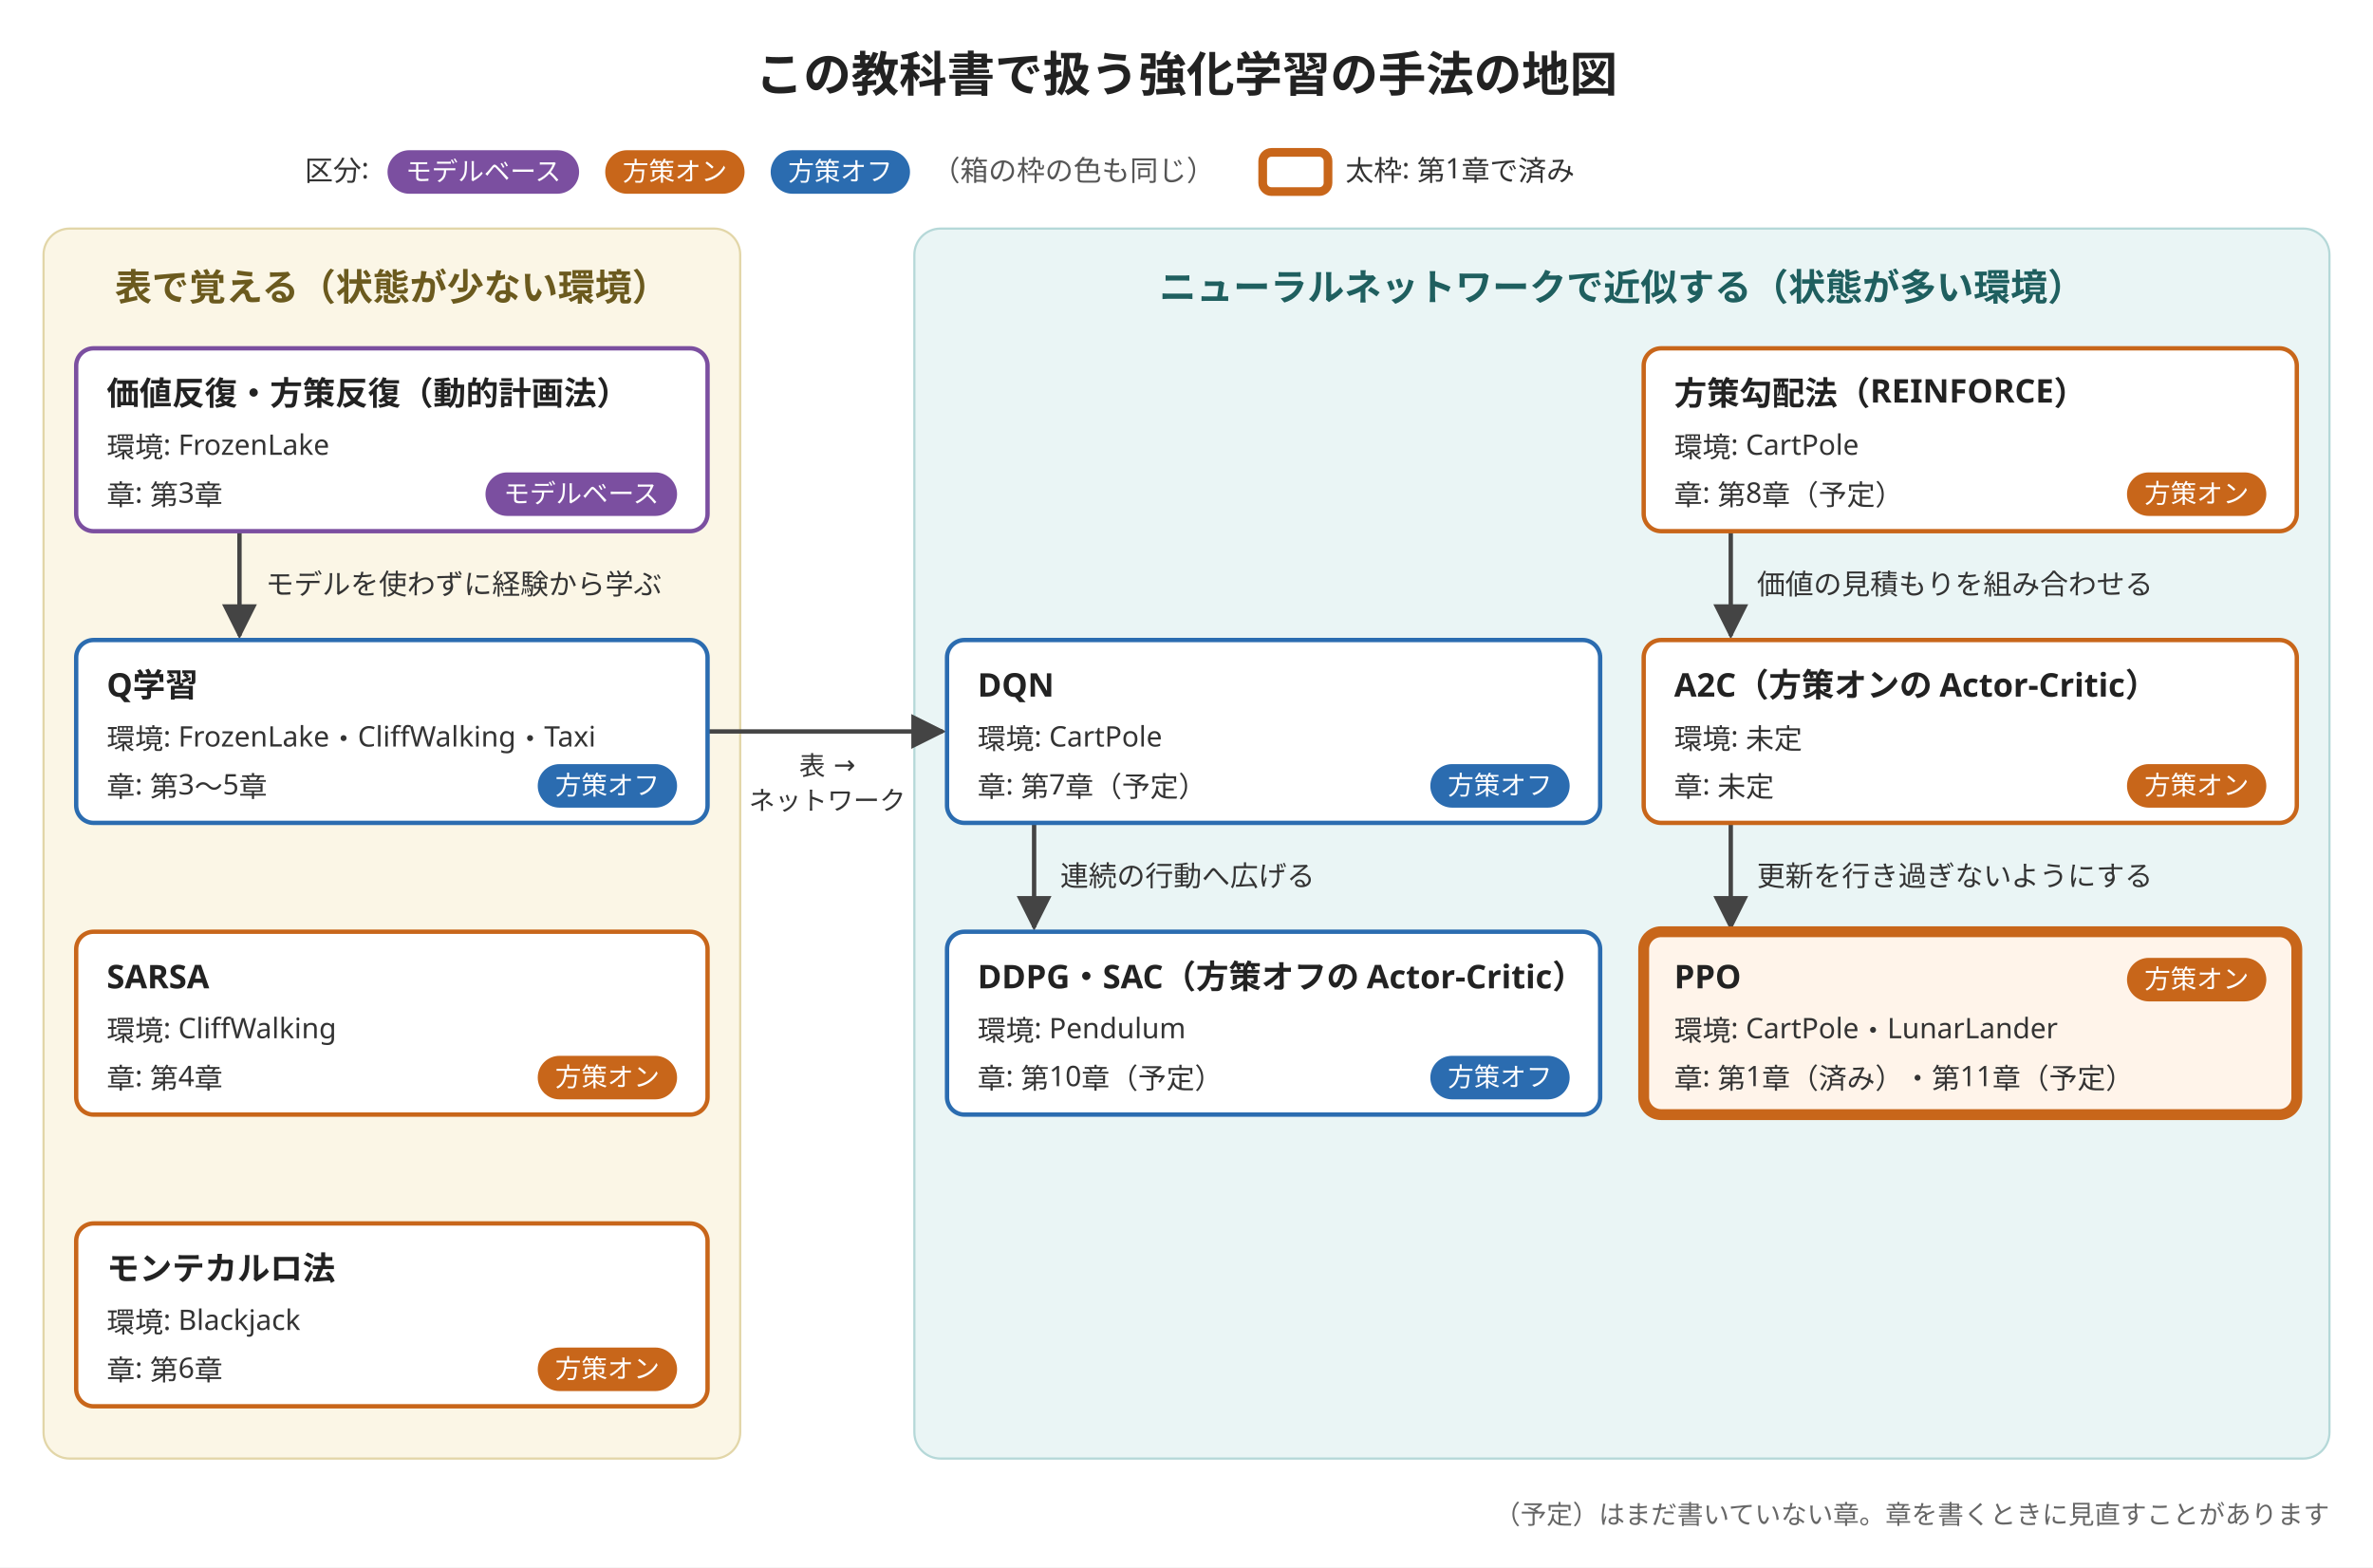
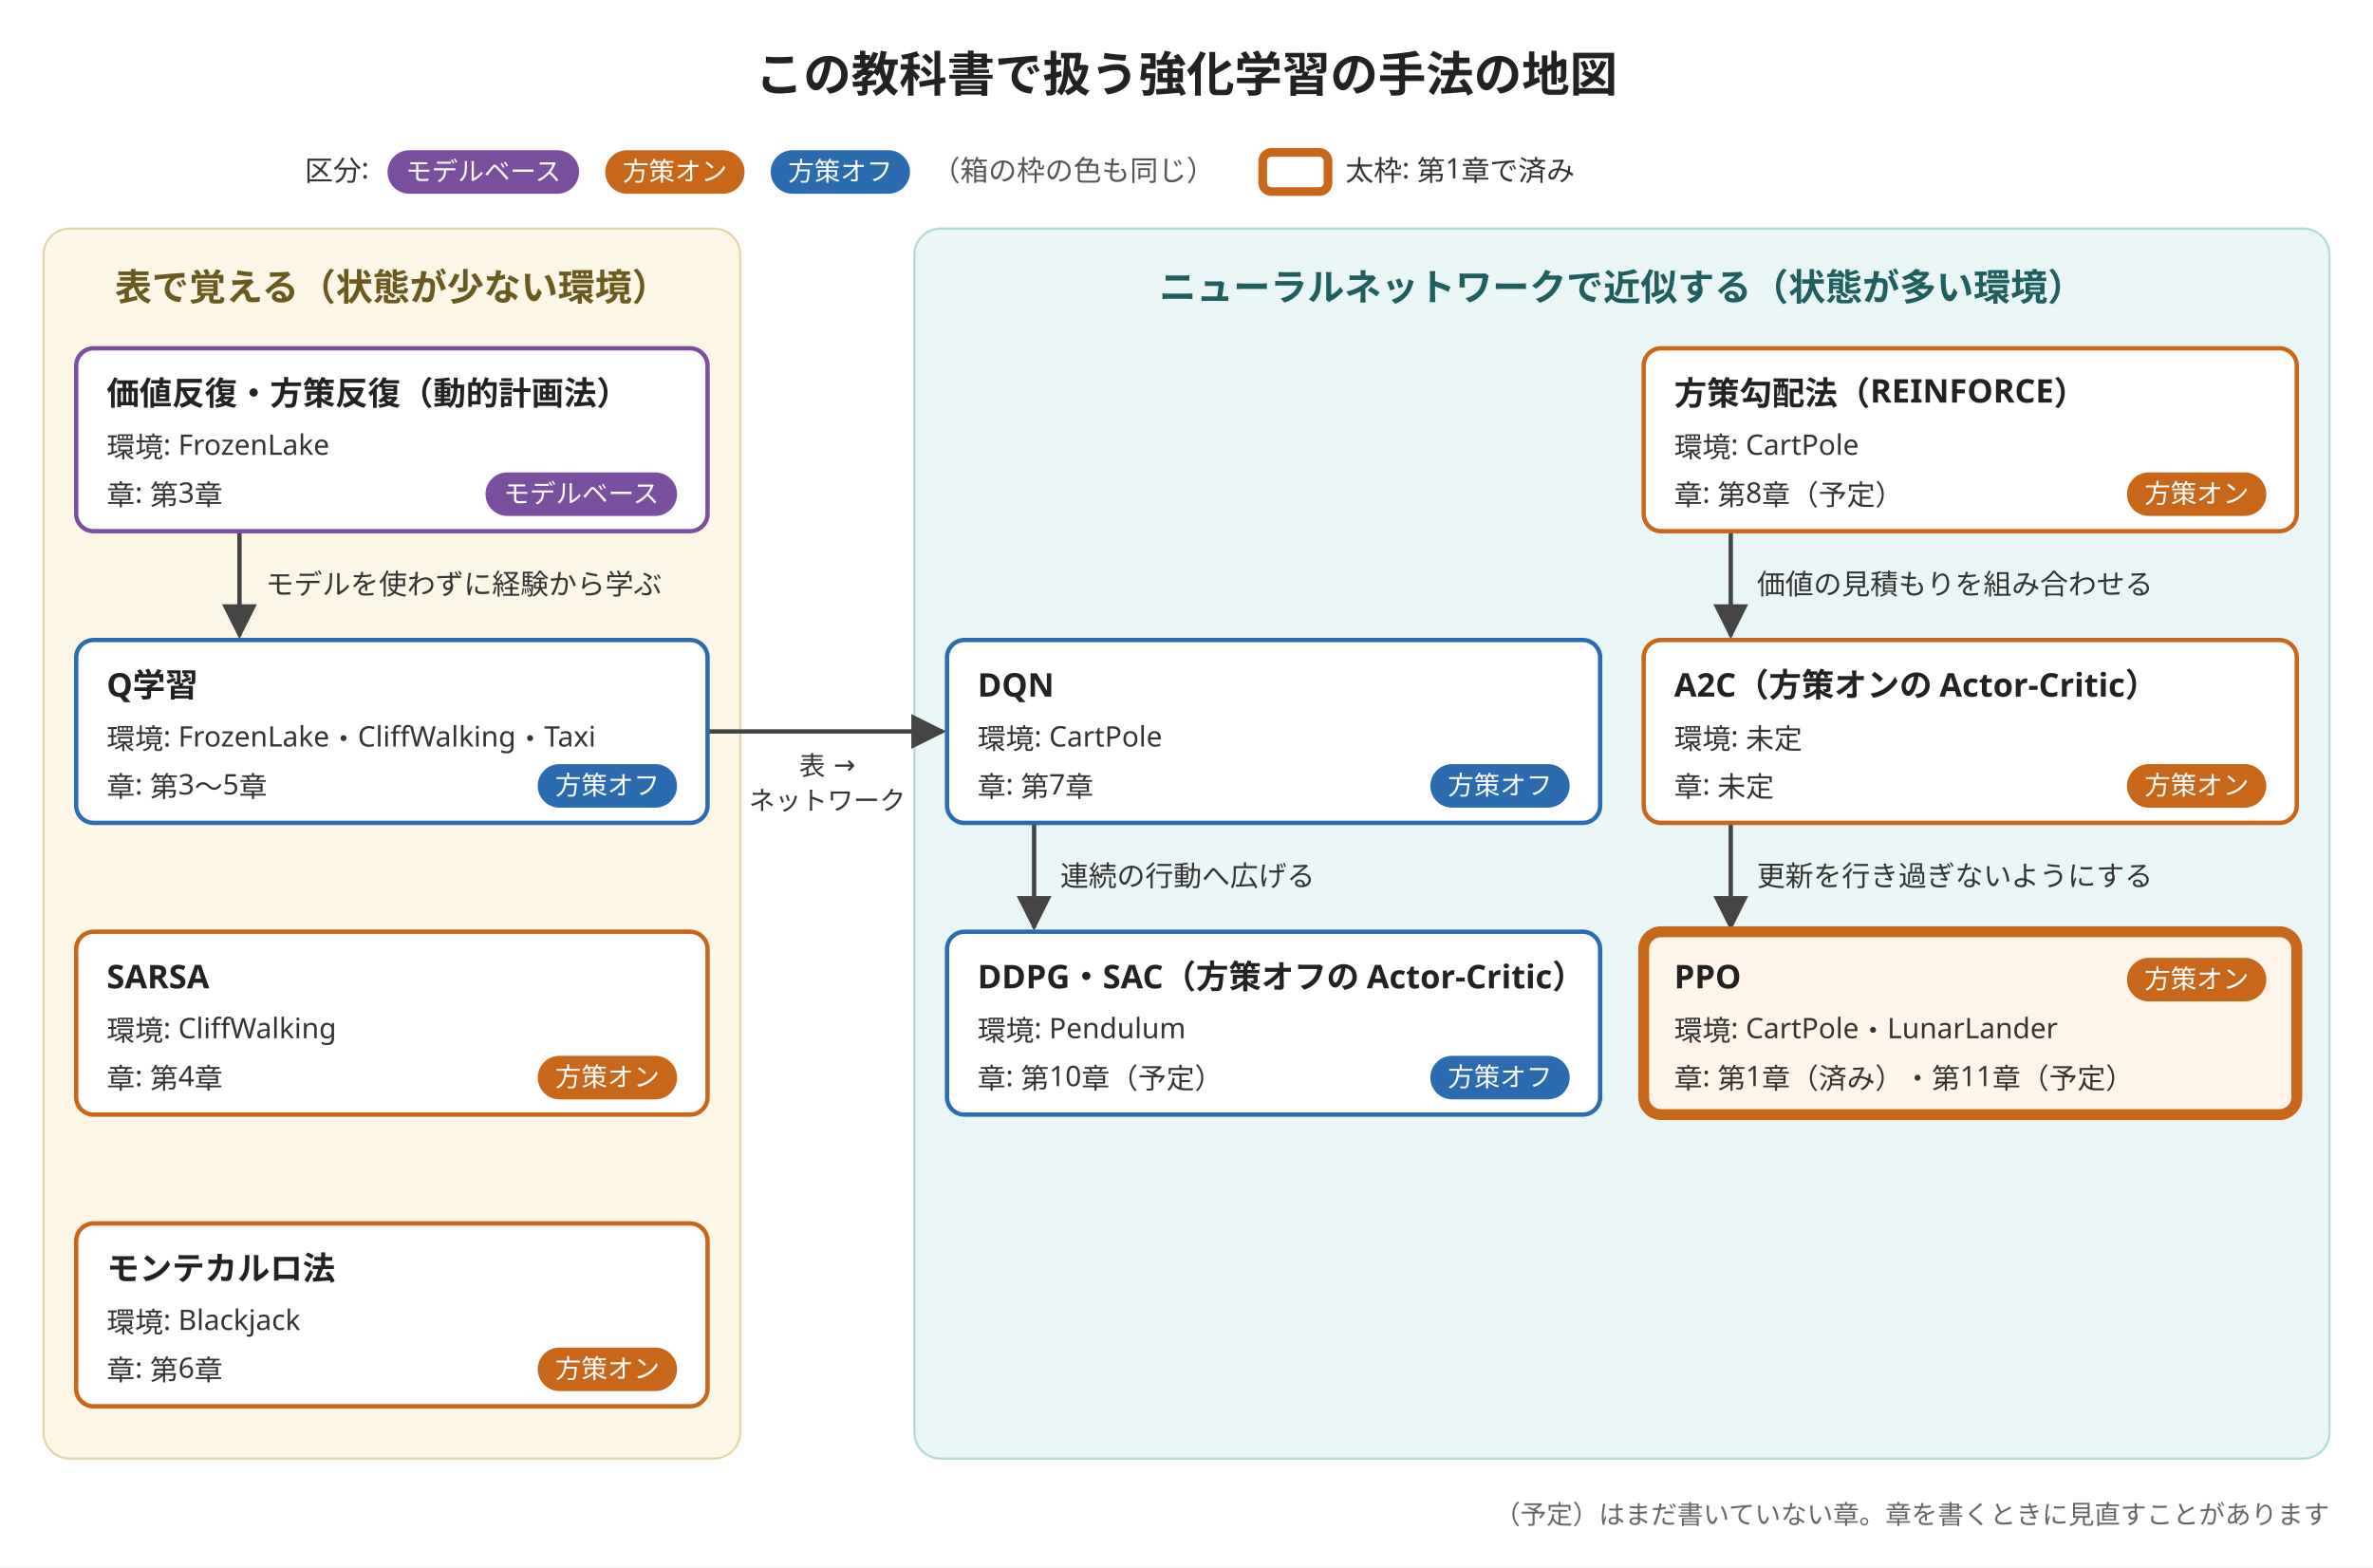
<svg xmlns="http://www.w3.org/2000/svg" width="1090" height="720" viewBox="0 0 1090 720" font-family="sans-serif">
  <defs>
    <marker id="arrow" viewBox="0 0 10 10" refX="9" refY="5" markerWidth="8" markerHeight="8" orient="auto-start-reverse">
      <path d="M0,0 L10,5 L0,10 z" fill="#444" />
    </marker>
  </defs>
  <rect x="0" y="0" width="1090" height="720" fill="#ffffff" />
  <text x="545" y="42" font-size="22" font-weight="bold" text-anchor="middle" fill="#222">この教科書で扱う強化学習の手法の地図</text>
  <g font-size="13" fill="#333" transform="translate(140,0)">
    <text x="0" y="83">区分:</text>
    <rect x="38" y="69" width="88" height="20" rx="10" fill="#7b4fa0" />
    <text x="82" y="83" font-size="12" fill="#fff" text-anchor="middle">モデルベース</text>
    <rect x="138" y="69" width="64" height="20" rx="10" fill="#c8661a" />
    <text x="170" y="83" font-size="12" fill="#fff" text-anchor="middle">方策オン</text>
    <rect x="214" y="69" width="64" height="20" rx="10" fill="#2b6cb0" />
    <text x="246" y="83" font-size="12" fill="#fff" text-anchor="middle">方策オフ</text>
    <text x="288" y="83" fill="#555">（箱の枠の色も同じ）</text>
    <rect x="440" y="70" width="30" height="18" rx="4" fill="#fff" stroke="#c8661a" stroke-width="4" />
    <text x="478" y="83">太枠: 第1章で済み</text>
  </g>
  <rect x="20" y="105" width="320" height="565" rx="12" fill="#fbf6e6" stroke="#e2d6a8" />
  <rect x="420" y="105" width="650" height="565" rx="12" fill="#eaf5f5" stroke="#b5d8d8" />
  <text x="180" y="138" font-size="17" font-weight="bold" text-anchor="middle" fill="#6b5a1e">表で覚える（状態が少ない環境）</text>
  <text x="745" y="138" font-size="17" font-weight="bold" text-anchor="middle" fill="#1f5f5f">ニューラルネットワークで近似する（状態が多い環境）</text>
  <g stroke="#444" stroke-width="2" fill="none" marker-end="url(#arrow)">
    <line x1="110" y1="244" x2="110" y2="292" />
    <line x1="325" y1="336" x2="433" y2="336" />
    <line x1="475" y1="378" x2="475" y2="426" />
    <line x1="795" y1="244" x2="795" y2="292" />
    <line x1="795" y1="378" x2="795" y2="426" />
  </g>
  <g font-size="13" fill="#333">
    <text x="122" y="273">モデルを使わずに経験から学ぶ</text>
    <text x="380" y="356" font-size="12" text-anchor="middle">表 →</text>
    <text x="380" y="372" font-size="12" text-anchor="middle">ネットワーク</text>
    <text x="487" y="407">連続の行動へ広げる</text>
    <text x="807" y="273">価値の見積もりを組み合わせる</text>
    <text x="807" y="407">更新を行き過ぎないようにする</text>
  </g>
  <g>
    <rect x="35" y="160" width="290" height="84" rx="8" fill="#fff" stroke="#7b4fa0" stroke-width="2" />
    <text x="49" y="186" font-size="15" font-weight="bold" fill="#222">価値反復・方策反復（動的計画法）</text>
    <text x="49" y="210" font-size="13" fill="#333">環境: FrozenLake</text>
    <text x="49" y="232" font-size="13" fill="#333">章: 第3章</text>
    <rect x="223" y="217" width="88" height="20" rx="10" fill="#7b4fa0" />
    <text x="267" y="231" font-size="12" fill="#fff" text-anchor="middle">モデルベース</text>
  </g>
  <g>
    <rect x="35" y="294" width="290" height="84" rx="8" fill="#fff" stroke="#2b6cb0" stroke-width="2" />
    <text x="49" y="320" font-size="15" font-weight="bold" fill="#222">Q学習</text>
    <text x="49" y="344" font-size="13" fill="#333">環境: FrozenLake・CliffWalking・Taxi</text>
    <text x="49" y="366" font-size="13" fill="#333">章: 第3〜5章</text>
    <rect x="247" y="351" width="64" height="20" rx="10" fill="#2b6cb0" />
    <text x="279" y="365" font-size="12" fill="#fff" text-anchor="middle">方策オフ</text>
  </g>
  <g>
    <rect x="35" y="428" width="290" height="84" rx="8" fill="#fff" stroke="#c8661a" stroke-width="2" />
    <text x="49" y="454" font-size="15" font-weight="bold" fill="#222">SARSA</text>
    <text x="49" y="478" font-size="13" fill="#333">環境: CliffWalking</text>
    <text x="49" y="500" font-size="13" fill="#333">章: 第4章</text>
    <rect x="247" y="485" width="64" height="20" rx="10" fill="#c8661a" />
    <text x="279" y="499" font-size="12" fill="#fff" text-anchor="middle">方策オン</text>
  </g>
  <g>
    <rect x="35" y="562" width="290" height="84" rx="8" fill="#fff" stroke="#c8661a" stroke-width="2" />
    <text x="49" y="588" font-size="15" font-weight="bold" fill="#222">モンテカルロ法</text>
    <text x="49" y="612" font-size="13" fill="#333">環境: Blackjack</text>
    <text x="49" y="634" font-size="13" fill="#333">章: 第6章</text>
    <rect x="247" y="619" width="64" height="20" rx="10" fill="#c8661a" />
    <text x="279" y="633" font-size="12" fill="#fff" text-anchor="middle">方策オン</text>
  </g>
  <g>
    <rect x="435" y="294" width="300" height="84" rx="8" fill="#fff" stroke="#2b6cb0" stroke-width="2" />
    <text x="449" y="320" font-size="15" font-weight="bold" fill="#222">DQN</text>
    <text x="449" y="344" font-size="13" fill="#333">環境: CartPole</text>
-     <text x="449" y="366" font-size="13" fill="#333">章: 第7章（予定）</text>
+     <text x="449" y="366" font-size="13" fill="#333">章: 第7章</text>
    <rect x="657" y="351" width="64" height="20" rx="10" fill="#2b6cb0" />
    <text x="689" y="365" font-size="12" fill="#fff" text-anchor="middle">方策オフ</text>
  </g>
  <g>
    <rect x="435" y="428" width="300" height="84" rx="8" fill="#fff" stroke="#2b6cb0" stroke-width="2" />
    <text x="449" y="454" font-size="15" font-weight="bold" fill="#222">DDPG・SAC（方策オフの Actor-Critic）</text>
    <text x="449" y="478" font-size="13" fill="#333">環境: Pendulum</text>
    <text x="449" y="500" font-size="13" fill="#333">章: 第10章（予定）</text>
    <rect x="657" y="485" width="64" height="20" rx="10" fill="#2b6cb0" />
    <text x="689" y="499" font-size="12" fill="#fff" text-anchor="middle">方策オフ</text>
  </g>
  <g>
    <rect x="755" y="160" width="300" height="84" rx="8" fill="#fff" stroke="#c8661a" stroke-width="2" />
    <text x="769" y="186" font-size="15" font-weight="bold" fill="#222">方策勾配法（REINFORCE）</text>
    <text x="769" y="210" font-size="13" fill="#333">環境: CartPole</text>
    <text x="769" y="232" font-size="13" fill="#333">章: 第8章（予定）</text>
    <rect x="977" y="217" width="64" height="20" rx="10" fill="#c8661a" />
    <text x="1009" y="231" font-size="12" fill="#fff" text-anchor="middle">方策オン</text>
  </g>
  <g>
    <rect x="755" y="294" width="300" height="84" rx="8" fill="#fff" stroke="#c8661a" stroke-width="2" />
    <text x="769" y="320" font-size="15" font-weight="bold" fill="#222">A2C（方策オンの Actor-Critic）</text>
    <text x="769" y="344" font-size="13" fill="#333">環境: 未定</text>
    <text x="769" y="366" font-size="13" fill="#333">章: 未定</text>
    <rect x="977" y="351" width="64" height="20" rx="10" fill="#c8661a" />
    <text x="1009" y="365" font-size="12" fill="#fff" text-anchor="middle">方策オン</text>
  </g>
  <g>
    <rect x="755" y="428" width="300" height="84" rx="8" fill="#fff4ea" stroke="#c8661a" stroke-width="5" />
    <text x="769" y="454" font-size="15" font-weight="bold" fill="#222">PPO</text>
    <text x="769" y="478" font-size="13" fill="#333">環境: CartPole・LunarLander</text>
    <text x="769" y="500" font-size="13" fill="#333">章: 第1章（済み）・第11章（予定）</text>
    <rect x="977" y="440" width="64" height="20" rx="10" fill="#c8661a" />
    <text x="1009" y="454" font-size="12" fill="#fff" text-anchor="middle">方策オン</text>
  </g>
  <text x="1070" y="700" font-size="12" text-anchor="end" fill="#666">（予定）はまだ書いていない章。章を書くときに見直すことがあります</text>
</svg>
